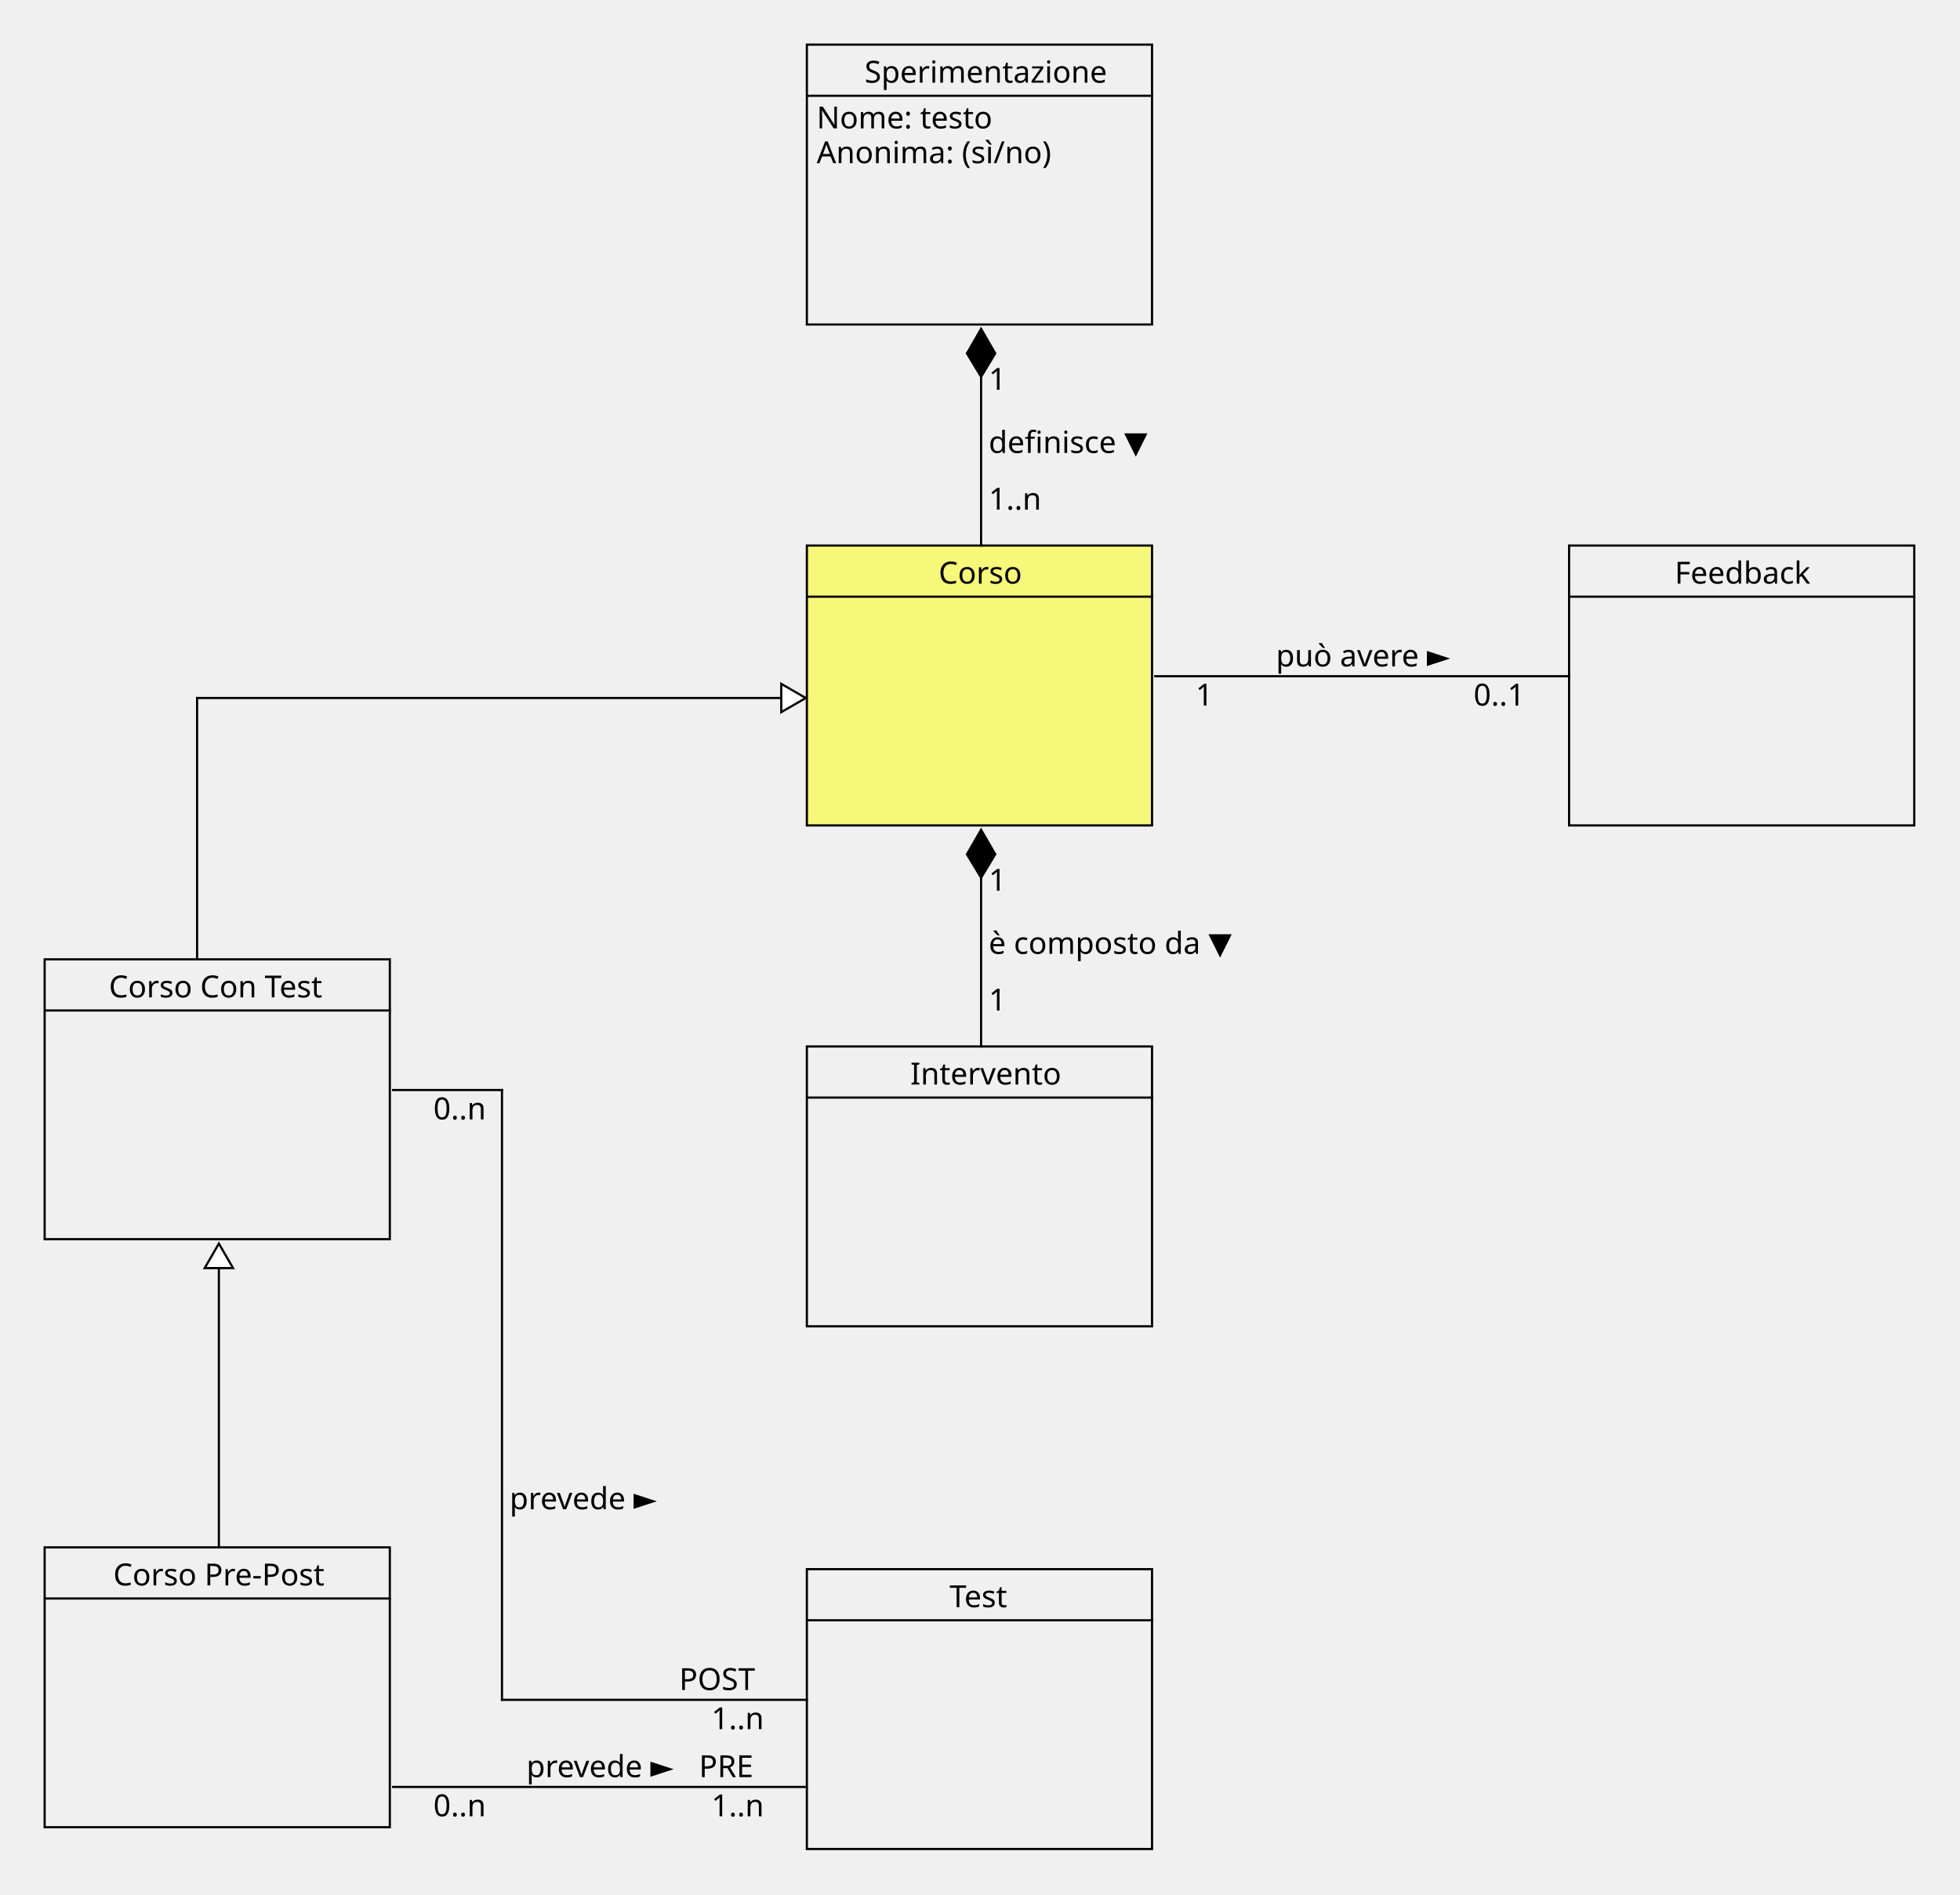
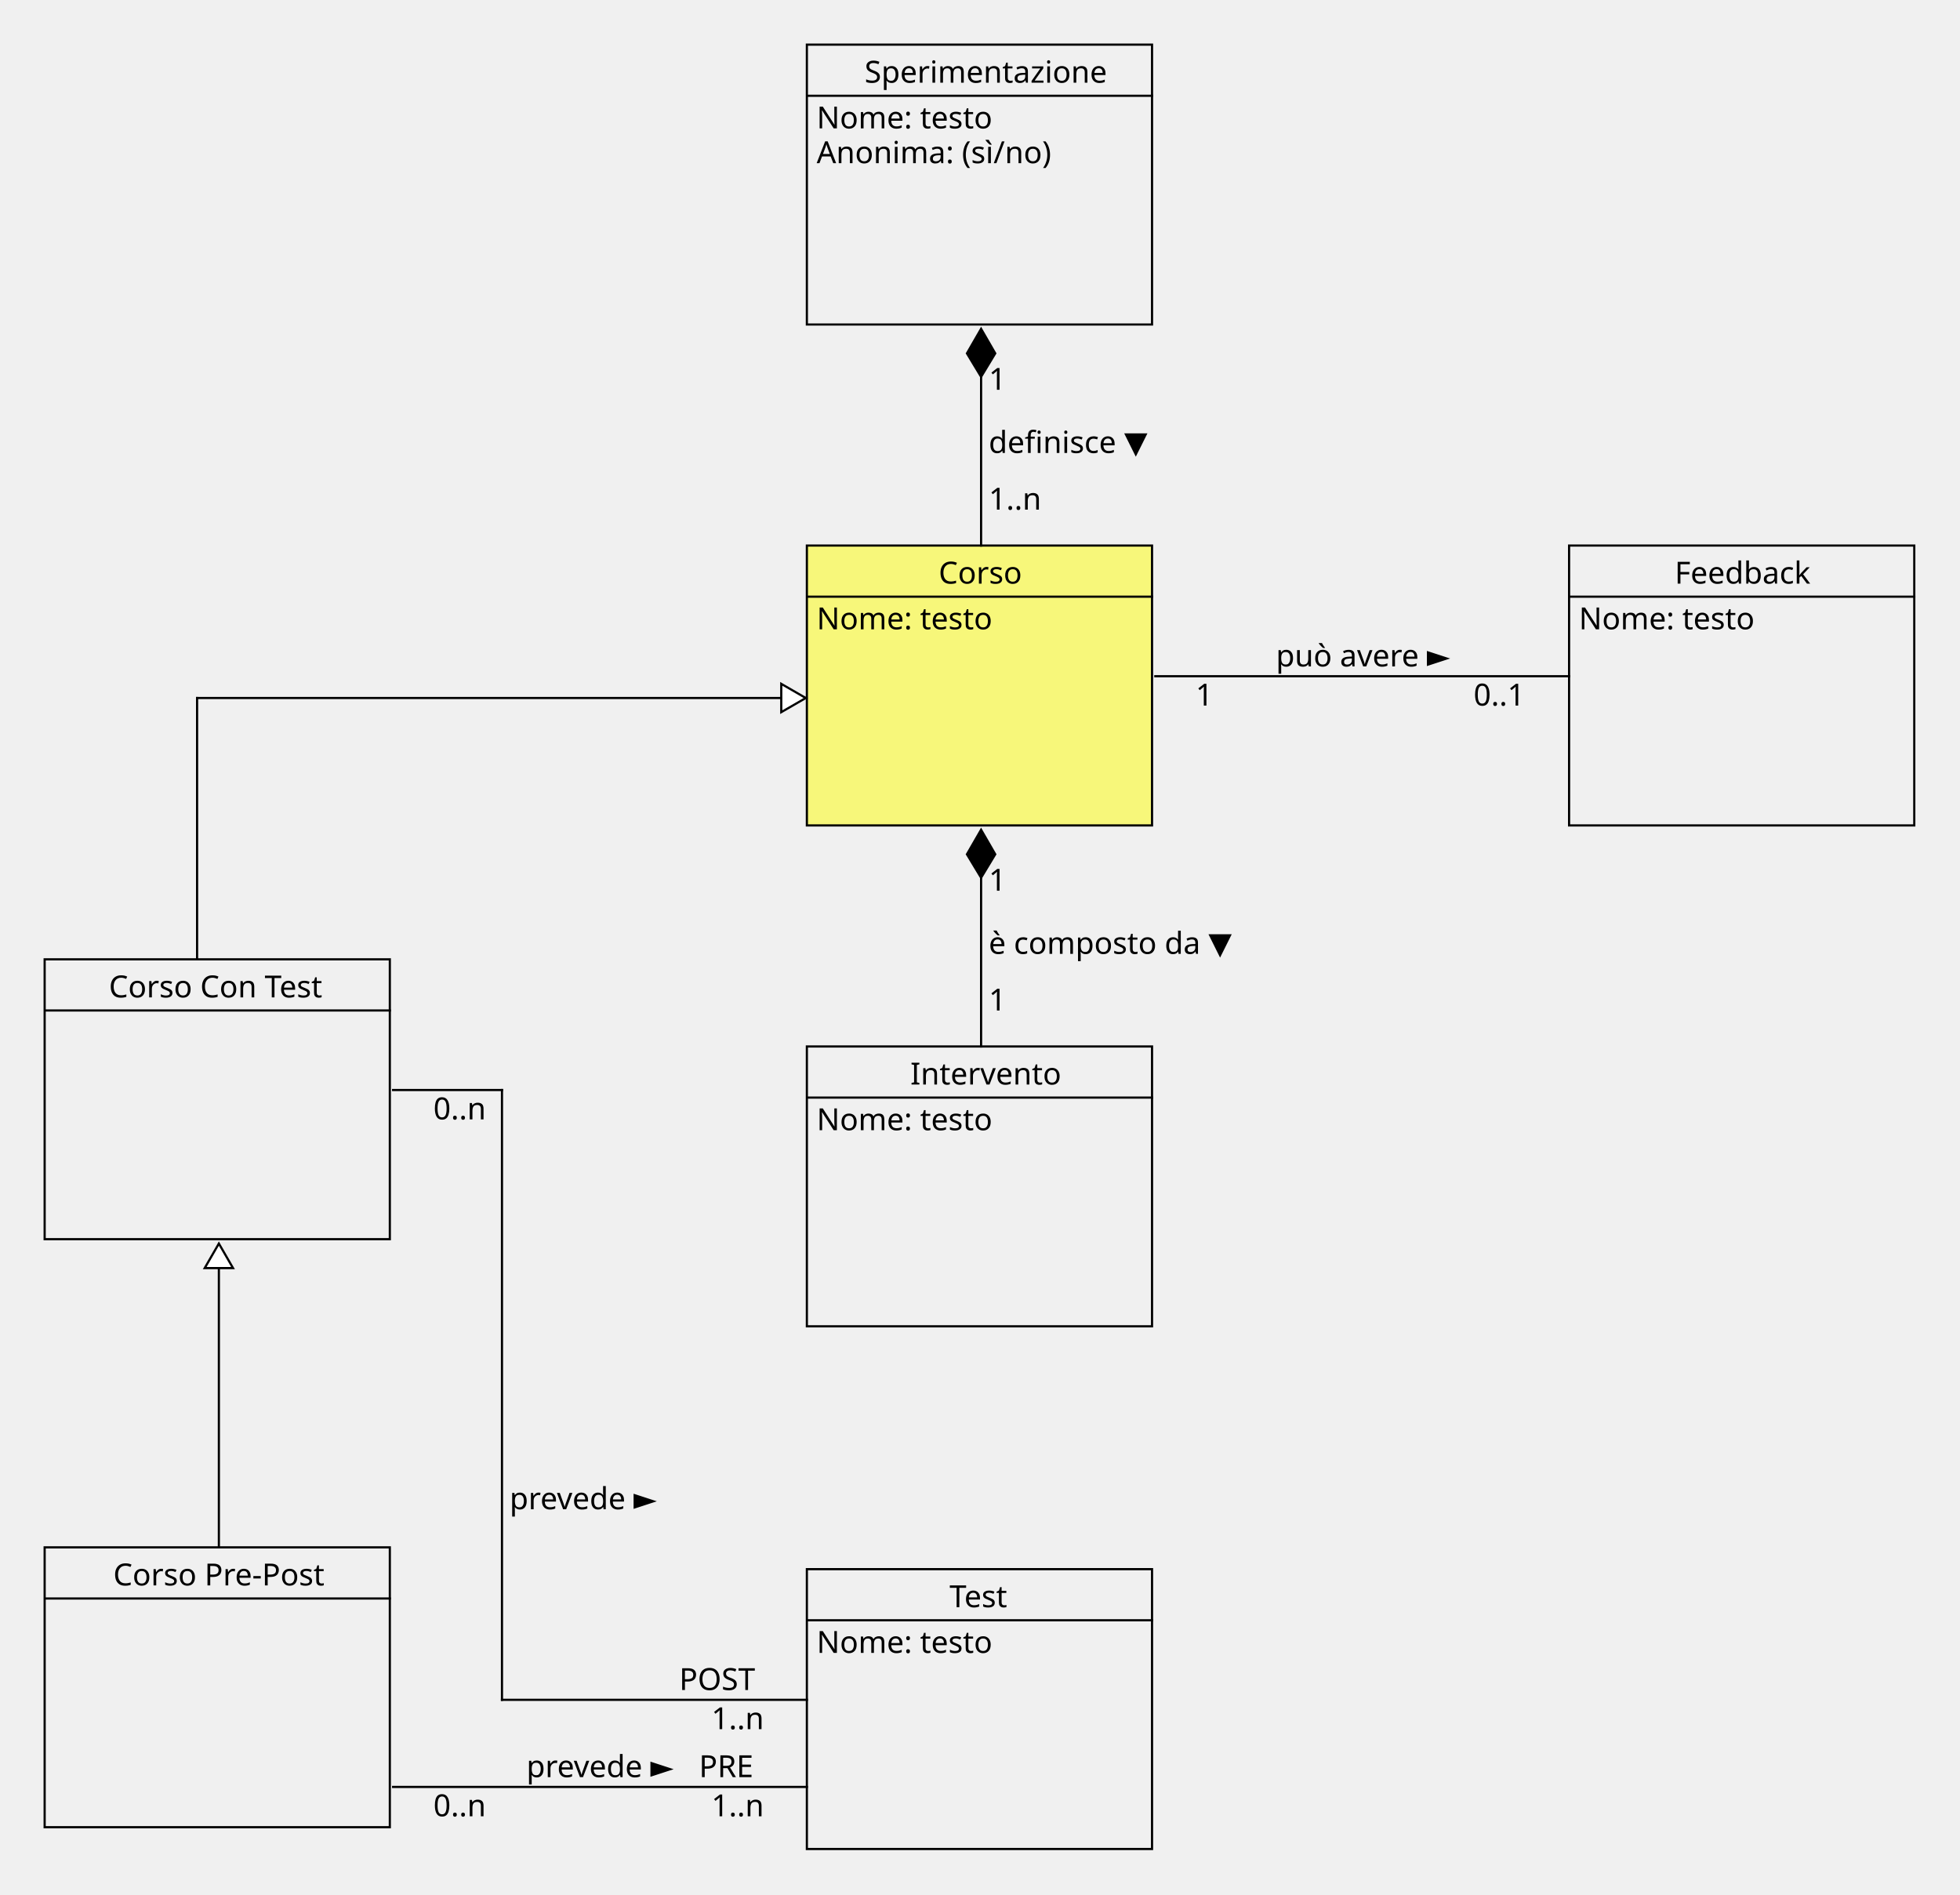
- <svg xmlns="http://www.w3.org/2000/svg" fill-opacity="1" color-rendering="auto" color-interpolation="auto" text-rendering="auto" stroke="black" stroke-linecap="square" width="900" stroke-miterlimit="10" shape-rendering="auto" stroke-opacity="1" fill="black" stroke-dasharray="none" font-weight="normal" stroke-width="1" viewBox="610 540 900 870" height="870" font-family="'Dialog'" font-style="normal" stroke-linejoin="miter" font-size="12px" stroke-dashoffset="0" image-rendering="auto">
+ <svg xmlns="http://www.w3.org/2000/svg" fill-opacity="1" color-rendering="auto" color-interpolation="auto" text-rendering="auto" stroke="black" stroke-linecap="square" width="900" stroke-miterlimit="10" shape-rendering="auto" stroke-opacity="1" fill="black" stroke-dasharray="none" font-weight="normal" stroke-width="1" viewBox="1600 780 900 870" height="870" font-family="'Dialog'" font-style="normal" stroke-linejoin="miter" font-size="12px" stroke-dashoffset="0" image-rendering="auto">
  <defs id="genericDefs" />
  <g>
    <defs id="defs1">
      <clipPath clipPathUnits="userSpaceOnUse" id="clipPath1">
        <path d="M0 0 L2147483647 0 L2147483647 2147483647 L0 2147483647 L0 0 Z" />
      </clipPath>
      <clipPath clipPathUnits="userSpaceOnUse" id="clipPath2">
        <path d="M0 0 L0 130 L160 130 L160 0 Z" />
      </clipPath>
      <clipPath clipPathUnits="userSpaceOnUse" id="clipPath3">
        <path d="M0 0 L0 50 L220 50 L220 0 Z" />
      </clipPath>
      <clipPath clipPathUnits="userSpaceOnUse" id="clipPath4">
        <path d="M0 0 L0 170 L30 170 L30 0 Z" />
      </clipPath>
      <clipPath clipPathUnits="userSpaceOnUse" id="clipPath5">
        <path d="M0 0 L0 320 L220 320 L220 0 Z" />
      </clipPath>
      <clipPath clipPathUnits="userSpaceOnUse" id="clipPath6">
        <path d="M0 0 L0 130 L140 130 L140 0 Z" />
      </clipPath>
      <clipPath clipPathUnits="userSpaceOnUse" id="clipPath7">
        <path d="M0 0 L0 150 L310 150 L310 0 Z" />
      </clipPath>
      <clipPath clipPathUnits="userSpaceOnUse" id="clipPath8">
        <path d="M0 0 L0 130 L100 130 L100 0 Z" />
      </clipPath>
    </defs>
-     <g fill="rgb(255,255,255)" fill-opacity="0" transform="translate(980,1260)" stroke-opacity="0" stroke="rgb(255,255,255)">
+     <g fill="rgb(255,255,255)" fill-opacity="0" transform="translate(1970,1500)" stroke-opacity="0" stroke="rgb(255,255,255)">
      <rect x="0.5" width="158.5" height="128.5" y="0.5" clip-path="url(#clipPath2)" stroke="none" />
    </g>
-     <g transform="translate(980,1260)">
+     <g transform="translate(1970,1500)">
      <rect fill="none" x="0.5" width="158.5" height="128.5" y="0.5" clip-path="url(#clipPath2)" />
      <text x="66" font-size="14px" y="17.975" clip-path="url(#clipPath2)" font-family="sans-serif" stroke="none" xml:space="preserve">Test</text>
      <path fill="none" d="M1 23.975 L159 23.975" clip-path="url(#clipPath2)" />
+       <text x="5" font-size="14px" y="38.95" clip-path="url(#clipPath2)" font-family="sans-serif" stroke="none" xml:space="preserve">Nome: testo</text>
    </g>
-     <g fill="rgb(255,255,255)" fill-opacity="0" transform="translate(630,1250)" stroke-opacity="0" stroke="rgb(255,255,255)">
+     <g fill="rgb(255,255,255)" fill-opacity="0" transform="translate(1620,1490)" stroke-opacity="0" stroke="rgb(255,255,255)">
      <rect x="0.5" width="158.5" height="128.5" y="0.5" clip-path="url(#clipPath2)" stroke="none" />
    </g>
-     <g transform="translate(630,1250)">
+     <g transform="translate(1620,1490)">
      <rect fill="none" x="0.5" width="158.5" height="128.5" y="0.5" clip-path="url(#clipPath2)" />
      <text x="32" font-size="14px" y="17.975" clip-path="url(#clipPath2)" font-family="sans-serif" stroke="none" xml:space="preserve">Corso Pre-Post</text>
      <path fill="none" d="M1 23.975 L159 23.975" clip-path="url(#clipPath2)" />
    </g>
-     <g fill="rgb(255,255,255)" fill-opacity="0" transform="translate(630,980)" stroke-opacity="0" stroke="rgb(255,255,255)">
+     <g fill="rgb(255,255,255)" fill-opacity="0" transform="translate(1620,1220)" stroke-opacity="0" stroke="rgb(255,255,255)">
      <rect x="0.5" width="158.5" height="128.5" y="0.5" clip-path="url(#clipPath2)" stroke="none" />
    </g>
-     <g transform="translate(630,980)">
+     <g transform="translate(1620,1220)">
      <rect fill="none" x="0.5" width="158.5" height="128.5" y="0.5" clip-path="url(#clipPath2)" />
      <text x="30" font-size="14px" y="17.975" clip-path="url(#clipPath2)" font-family="sans-serif" stroke="none" xml:space="preserve">Corso Con Test</text>
      <path fill="none" d="M1 23.975 L159 23.975" clip-path="url(#clipPath2)" />
    </g>
-     <g fill="rgb(255,255,255)" fill-opacity="0" transform="translate(980,1020)" stroke-opacity="0" stroke="rgb(255,255,255)">
+     <g fill="rgb(255,255,255)" fill-opacity="0" transform="translate(1970,1260)" stroke-opacity="0" stroke="rgb(255,255,255)">
      <rect x="0.5" width="158.5" height="128.5" y="0.5" clip-path="url(#clipPath2)" stroke="none" />
    </g>
-     <g transform="translate(980,1020)">
+     <g transform="translate(1970,1260)">
      <rect fill="none" x="0.5" width="158.5" height="128.5" y="0.5" clip-path="url(#clipPath2)" />
      <text x="48" font-size="14px" y="17.975" clip-path="url(#clipPath2)" font-family="sans-serif" stroke="none" xml:space="preserve">Intervento</text>
      <path fill="none" d="M1 23.975 L159 23.975" clip-path="url(#clipPath2)" />
+       <text x="5" font-size="14px" y="38.95" clip-path="url(#clipPath2)" font-family="sans-serif" stroke="none" xml:space="preserve">Nome: testo</text>
    </g>
-     <g fill="rgb(255,255,255)" fill-opacity="0" transform="translate(1330,790)" stroke-opacity="0" stroke="rgb(255,255,255)">
+     <g fill="rgb(255,255,255)" fill-opacity="0" transform="translate(2320,1030)" stroke-opacity="0" stroke="rgb(255,255,255)">
      <rect x="0.5" width="158.5" height="128.5" y="0.5" clip-path="url(#clipPath2)" stroke="none" />
    </g>
-     <g transform="translate(1330,790)">
+     <g transform="translate(2320,1030)">
      <rect fill="none" x="0.5" width="158.5" height="128.5" y="0.5" clip-path="url(#clipPath2)" />
      <text x="49" font-size="14px" y="17.975" clip-path="url(#clipPath2)" font-family="sans-serif" stroke="none" xml:space="preserve">Feedback</text>
      <path fill="none" d="M1 23.975 L159 23.975" clip-path="url(#clipPath2)" />
+       <text x="5" font-size="14px" y="38.95" clip-path="url(#clipPath2)" font-family="sans-serif" stroke="none" xml:space="preserve">Nome: testo</text>
    </g>
-     <g fill="rgb(255,255,0)" fill-opacity="0.49" transform="translate(980,790)" stroke-opacity="0.49" stroke="rgb(255,255,0)">
+     <g fill="rgb(255,255,0)" fill-opacity="0.49" transform="translate(1970,1030)" stroke-opacity="0.49" stroke="rgb(255,255,0)">
      <rect x="0.5" width="158.5" height="128.5" y="0.5" clip-path="url(#clipPath2)" stroke="none" />
    </g>
-     <g transform="translate(980,790)">
+     <g transform="translate(1970,1030)">
      <rect fill="none" x="0.5" width="158.5" height="128.5" y="0.5" clip-path="url(#clipPath2)" />
      <text x="61" font-size="14px" y="17.975" clip-path="url(#clipPath2)" font-family="sans-serif" stroke="none" xml:space="preserve">Corso</text>
      <path fill="none" d="M1 23.975 L159 23.975" clip-path="url(#clipPath2)" />
+       <text x="5" font-size="14px" y="38.95" clip-path="url(#clipPath2)" font-family="sans-serif" stroke="none" xml:space="preserve">Nome: testo</text>
    </g>
-     <g fill="rgb(255,255,255)" fill-opacity="0" transform="translate(980,560)" stroke-opacity="0" stroke="rgb(255,255,255)">
+     <g fill="rgb(255,255,255)" fill-opacity="0" transform="translate(1970,800)" stroke-opacity="0" stroke="rgb(255,255,255)">
      <rect x="0.5" width="158.5" height="128.5" y="0.5" clip-path="url(#clipPath2)" stroke="none" />
    </g>
-     <g transform="translate(980,560)">
+     <g transform="translate(1970,800)">
      <rect fill="none" x="0.5" width="158.5" height="128.5" y="0.5" clip-path="url(#clipPath2)" />
      <text x="27" font-size="14px" y="17.975" clip-path="url(#clipPath2)" font-family="sans-serif" stroke="none" xml:space="preserve">Sperimentazione</text>
      <path fill="none" d="M1 23.975 L159 23.975" clip-path="url(#clipPath2)" />
      <text x="5" font-size="14px" y="38.95" clip-path="url(#clipPath2)" font-family="sans-serif" stroke="none" xml:space="preserve">Nome: testo</text>
      <text x="5" font-size="14px" y="54.925" clip-path="url(#clipPath2)" font-family="sans-serif" stroke="none" xml:space="preserve">Anonima: (sì/no)</text>
    </g>
-     <g transform="translate(780,1340)">
+     <g transform="translate(1770,1580)">
      <path fill="none" d="M200.5 20.5 L10.5 20.5" clip-path="url(#clipPath3)" />
      <text x="71.73" font-size="14px" y="16" clip-path="url(#clipPath3)" font-family="sans-serif" stroke="none" xml:space="preserve">prevede ►</text>
      <text x="156.648" font-size="14px" y="33.975" clip-path="url(#clipPath3)" font-family="sans-serif" stroke="none" xml:space="preserve">1..n</text>
      <text x="29" font-size="14px" y="33.975" clip-path="url(#clipPath3)" font-family="sans-serif" stroke="none" xml:space="preserve">0..n</text>
      <text x="147.324" font-size="14px" y="16" clip-path="url(#clipPath3)" font-family="sans-serif" stroke="none" xml:space="preserve"> PRE</text>
    </g>
-     <g transform="translate(700,1100)">
+     <g transform="translate(1690,1340)">
      <path fill="none" d="M10.5 11.5 L10.5 150.5" clip-path="url(#clipPath4)" />
      <path fill="white" d="M4 22.258 L10.5 11 L17 22.258 Z" clip-path="url(#clipPath4)" stroke="none" />
      <path fill="none" d="M4 22.258 L10.5 11 L17 22.258 Z" clip-path="url(#clipPath4)" />
    </g>
-     <g transform="translate(780,1030)">
+     <g transform="translate(1770,1270)">
      <path fill="none" d="M200.5 290.5 L60.5 290.5" clip-path="url(#clipPath5)" />
      <path fill="none" d="M60.5 290.5 L60.5 10.5" clip-path="url(#clipPath5)" />
      <path fill="none" d="M60.5 10.5 L10.5 10.5" clip-path="url(#clipPath5)" />
      <text x="64" font-size="14px" y="202.988" clip-path="url(#clipPath5)" font-family="sans-serif" stroke="none" xml:space="preserve">prevede ►</text>
      <text x="156.648" font-size="14px" y="303.975" clip-path="url(#clipPath5)" font-family="sans-serif" stroke="none" xml:space="preserve">1..n</text>
      <text x="29" font-size="14px" y="23.975" clip-path="url(#clipPath5)" font-family="sans-serif" stroke="none" xml:space="preserve">0..n</text>
      <text x="141.883" font-size="14px" y="286" clip-path="url(#clipPath5)" font-family="sans-serif" stroke="none" xml:space="preserve">POST</text>
    </g>
-     <g transform="translate(1050,910)">
+     <g transform="translate(2040,1150)">
      <path fill="none" d="M10.5 11.5 L10.5 110.5" clip-path="url(#clipPath6)" />
      <path d="M4 22.258 L10.5 11 L17 22.258 L10.5 33.017 Z" clip-path="url(#clipPath6)" stroke="none" />
      <path fill="none" d="M4 22.258 L10.5 11 L17 22.258 L10.5 33.017 Z" clip-path="url(#clipPath6)" />
      <text x="14" font-size="14px" y="67.987" clip-path="url(#clipPath6)" font-family="sans-serif" stroke="none" xml:space="preserve">è composto da ▼</text>
      <text x="14" font-size="14px" y="38.975" clip-path="url(#clipPath6)" font-family="sans-serif" stroke="none" xml:space="preserve">1</text>
      <text x="14" font-size="14px" y="94" clip-path="url(#clipPath6)" font-family="sans-serif" stroke="none" xml:space="preserve">1</text>
    </g>
-     <g transform="translate(1130,830)">
+     <g transform="translate(2120,1070)">
      <path fill="none" d="M200.5 20.5 L10.5 20.5" clip-path="url(#clipPath3)" />
      <text x="65.892" font-size="14px" y="16" clip-path="url(#clipPath3)" font-family="sans-serif" stroke="none" xml:space="preserve">può avere ►</text>
      <text x="156.648" font-size="14px" y="33.975" clip-path="url(#clipPath3)" font-family="sans-serif" stroke="none" xml:space="preserve">0..1</text>
      <text x="29" font-size="14px" y="33.975" clip-path="url(#clipPath3)" font-family="sans-serif" stroke="none" xml:space="preserve">1</text>
    </g>
-     <g transform="translate(690,850)">
+     <g transform="translate(1680,1090)">
      <path fill="none" d="M289.5 10.5 L10.5 10.5" clip-path="url(#clipPath7)" />
      <path fill="none" d="M10.5 10.5 L10.5 130.5" clip-path="url(#clipPath7)" />
      <path fill="white" d="M278.742 4 L290 10.5 L278.742 17 Z" clip-path="url(#clipPath7)" stroke="none" />
      <path fill="none" d="M278.742 4 L290 10.5 L278.742 17 Z" clip-path="url(#clipPath7)" />
    </g>
-     <g transform="translate(1050,680)">
+     <g transform="translate(2040,920)">
      <path fill="none" d="M10.5 110.5 L10.5 11.5" clip-path="url(#clipPath8)" />
      <path d="M17 22.258 L10.5 11 L4 22.258 L10.5 33.017 Z" clip-path="url(#clipPath8)" stroke="none" />
      <path fill="none" d="M17 22.258 L10.5 11 L4 22.258 L10.5 33.017 Z" clip-path="url(#clipPath8)" />
      <text x="14" font-size="14px" y="67.987" clip-path="url(#clipPath8)" font-family="sans-serif" stroke="none" xml:space="preserve">definisce ▼</text>
      <text x="14" font-size="14px" y="94" clip-path="url(#clipPath8)" font-family="sans-serif" stroke="none" xml:space="preserve">1..n</text>
      <text x="14" font-size="14px" y="38.975" clip-path="url(#clipPath8)" font-family="sans-serif" stroke="none" xml:space="preserve">1</text>
    </g>
  </g>
</svg>
